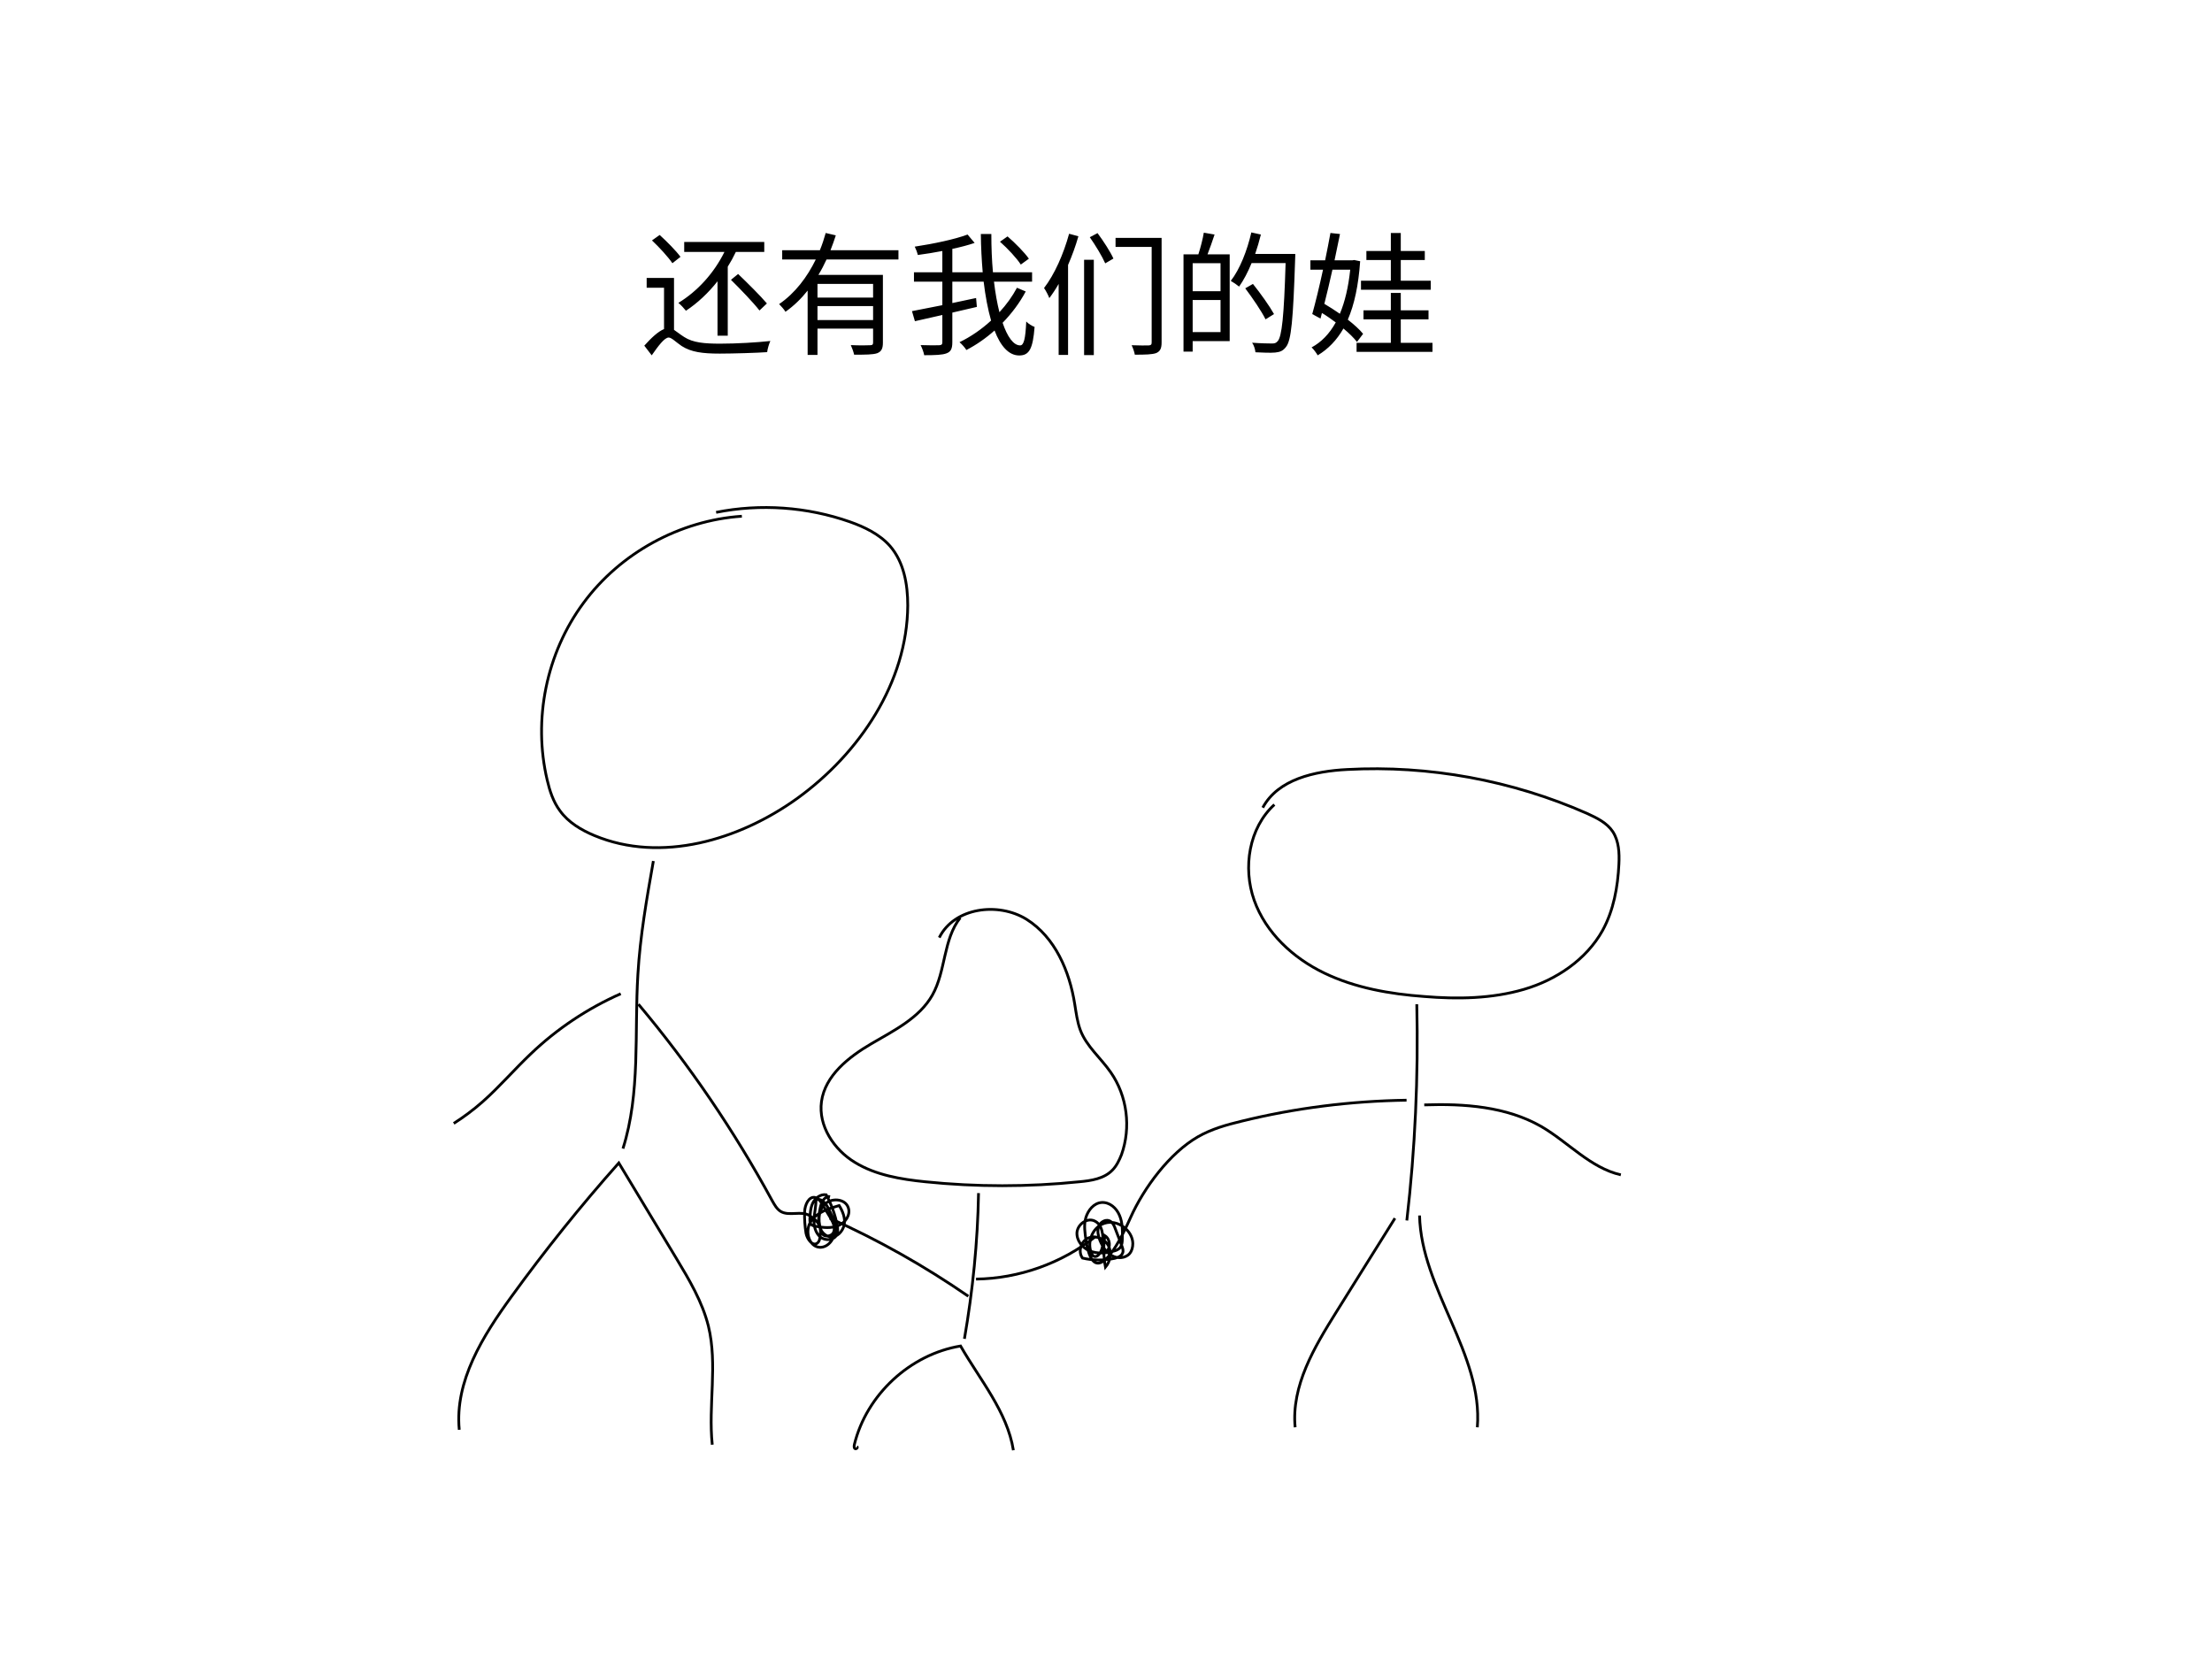
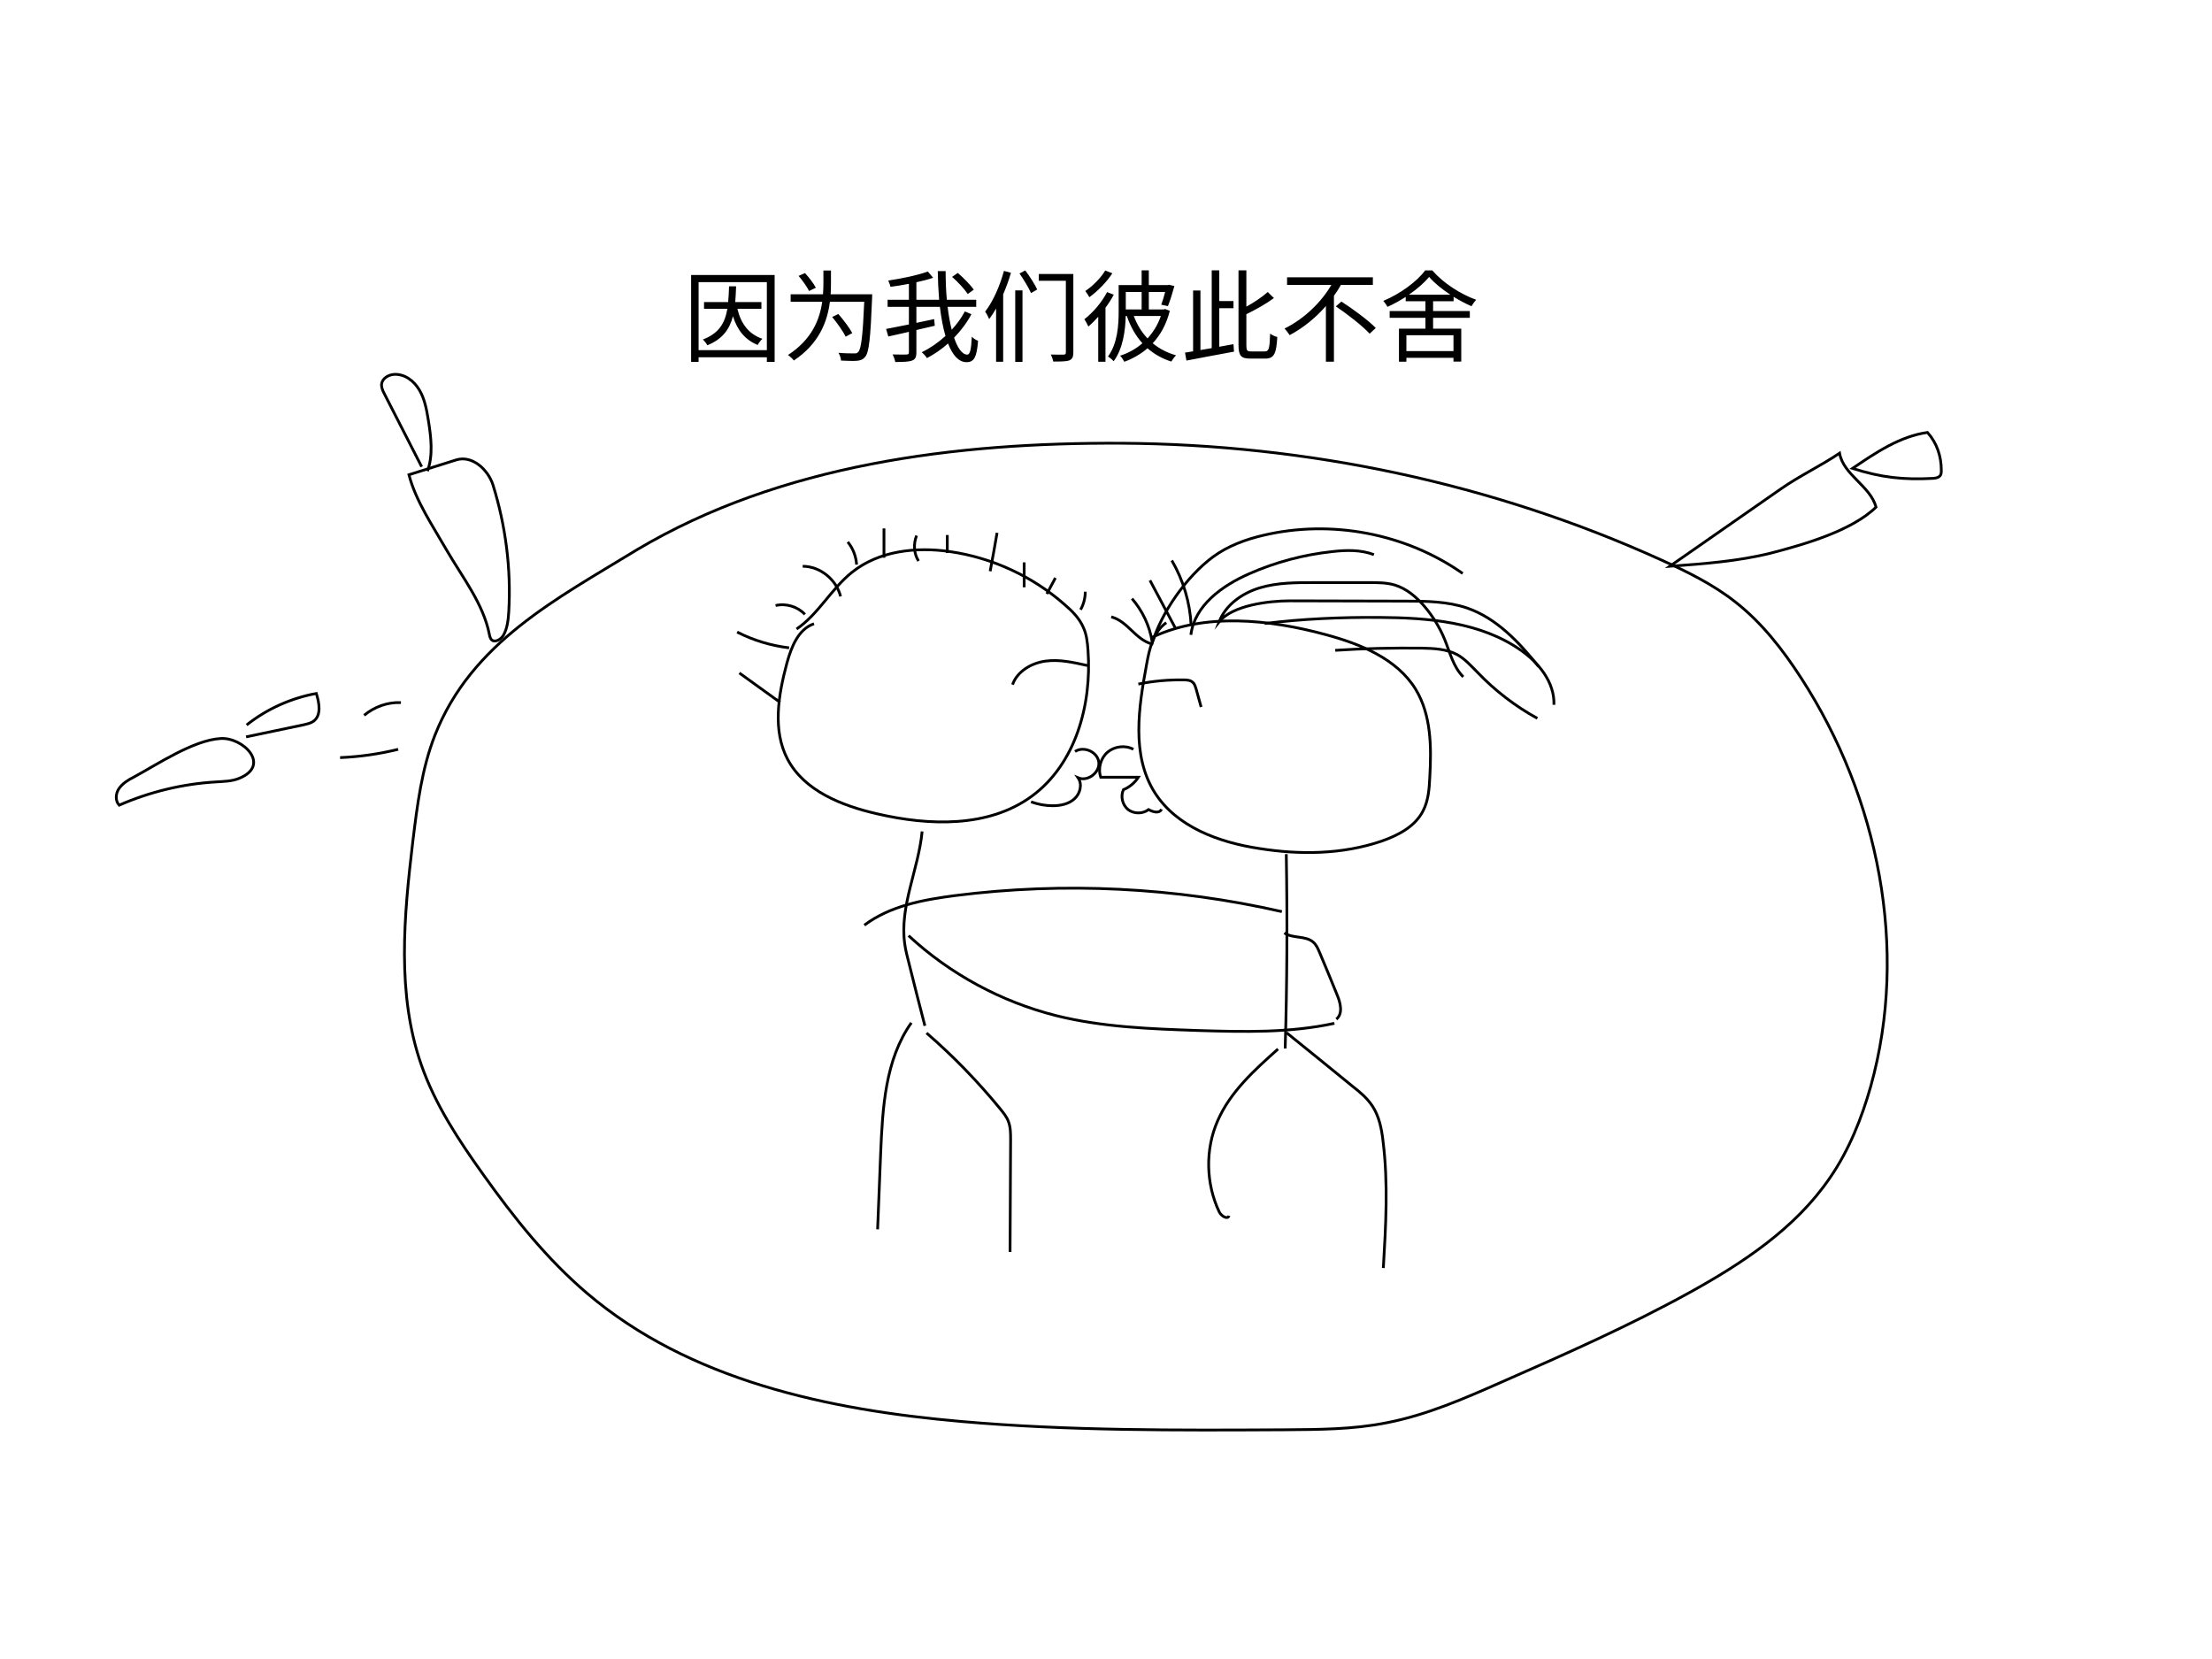
- <svg xmlns="http://www.w3.org/2000/svg" version="1.1" id="page20" x="0px" y="0px" viewBox="0 0 800 600" enable-background="new 0 0 800 600" xml:space="preserve">
-   <path fill="none" stroke="#000000" stroke-miterlimit="10" d="M268.3,186.7c-22.4,1.5-44,13.3-57.3,31.4  c-13.4,18.1-18.3,42.1-13.1,64c0.9,3.9,2.2,7.9,4.6,11.1c3,4.2,7.7,7,12.5,9c24,10,52.3,1.7,73.4-13.5  c22.5-16.3,39.7-41.9,39.9-69.7c0-7.7-1.4-15.7-6.4-21.5c-3.8-4.3-9.2-6.9-14.6-8.8c-15.4-5.4-32.3-6.6-48.3-3.4" />
-   <path fill="none" stroke="#000000" stroke-miterlimit="10" d="M460.9,291c-9.2,8.4-11.5,22.8-7.3,34.6s14.1,20.9,25.3,26.3  c11.2,5.4,23.8,7.6,36.2,8.5c12.1,1,24.5,0.8,36.1-2.6s22.5-10.7,28.4-21.3c4-7.3,5.5-15.7,5.9-24c0.2-4,0-8.3-2.2-11.7  c-2.1-3.2-5.8-5-9.3-6.6c-27.2-12-57.2-17.5-86.8-15.9c-11.7,0.6-25,3.5-30.5,13.8" />
-   <path fill="none" stroke="#000000" stroke-miterlimit="10" d="M347.3,331.9c-6.2,7.8-5.2,19.3-10.1,28c-4.7,8.3-13.9,12.8-22.1,17.6  c-8.2,4.8-16.7,11.5-18,20.9c-1.2,8.8,4.5,17.4,12.1,22c7.5,4.6,16.6,6.1,25.4,7c18.5,1.9,37.3,1.9,55.8,0c4.3-0.4,8.9-1.1,11.9-4.2  c1.5-1.5,2.5-3.6,3.3-5.6c3.5-9.8,2.1-21.2-3.9-29.8c-3.6-5.2-8.8-9.4-11-15.3c-1.1-3-1.5-6.2-2-9.3c-1.9-12-7.1-24.2-17.4-30.7  c-10.3-6.4-26.2-4.3-31.6,6.6" />
-   <path fill="none" stroke="#000000" stroke-miterlimit="10" d="M353.9,431.5c-0.3,17.7-2.1,35.3-5.1,52.7" />
-   <path fill="none" stroke="#000000" stroke-miterlimit="10" d="M350.2,468.8c-15.8-10.9-32.6-20.4-50.1-28.2" />
-   <path fill="none" stroke="#000000" stroke-miterlimit="10" d="M353,462.6c15.5-0.2,30.9-5.7,43.1-15.3" />
-   <path fill="none" stroke="#000000" stroke-miterlimit="10" d="M309.9,523.2c0.5,0.3-0.3,1-0.7,0.7s-0.3-1-0.2-1.5  c4.4-18,20.2-32.6,38.4-35.6c7,12.2,16.9,23.8,19.1,37.7" />
-   <path fill="none" stroke="#000000" stroke-miterlimit="10" d="M236.3,311.4c-2.4,13.6-4.8,27.2-5.6,41c-1.3,21.1,1,42.8-5.4,63" />
-   <path fill="none" stroke="#000000" stroke-miterlimit="10" d="M230.9,363.2c18.5,22,34.7,45.9,48.4,71.1c0.8,1.4,1.6,2.9,3,3.8  c3.1,1.9,7.6-0.4,10.6,1.6c3.3,2.1,4.4,4.2,3.6,8.1c-0.1,0.6-0.3,1.3-0.8,1.7c-1.7,1.5-3.8-1.3-4.2-3.5c-0.4-2.6-0.6-5.2-0.5-7.8  c0.1-2.4,1.5-5.7,3.9-5.1c1.1,0.3,1.8,1.3,2.4,2.3c1,1.6,1.9,3.2,2.9,4.8c1,1.7,2,3.6,1.3,5.4c-0.7,1.8-4,2-4.2,0.1  c-1.5-3.2-1.6-7.3,0.8-10c2.4-2.6,7.6-2.3,8.7,1.1c0.9,2.6-1.1,5.5-3.7,6.5c-2.6,1-5.4,0.7-8.1,0.2c-0.6-0.1-1.3-0.3-1.7-0.7  c-0.4-0.5-0.4-1.2-0.4-1.9c0.1-2,0.2-4.1,1.1-5.9c0.9-1.8,2.8-3.2,4.8-2.9c1.9,3.5,3.3,7.3,4,11.2c0.2,1,0.3,2.1-0.1,3.1  c-0.9,2.2-4.1,2.5-6,1c-1.8-1.5-2.4-4-2.3-6.3c0.1-2.3,0.7-4.6,0.7-7c1.5-1.1,3.3,0.8,4.2,2.4c1.4,2.7,2.9,5.6,2.7,8.6  c-0.2,3.1-2.6,6.2-5.6,6c-4-0.3-5.4-6.1-3.1-9.4c2.2-3.3,6.4-4.6,10.2-5.7c1.3,2.1,2.3,4.6,1.8,7s-2.7,4.7-5.1,4.3  c-2.1-0.3-3.6-2.3-4-4.4c-0.4-2.1,0.1-4.2,0.5-6.3c0.4-1.9,1.6-4.2,3.5-3.8" />
-   <path fill="none" stroke="#000000" stroke-miterlimit="10" d="M224.5,359.4c-12,5.3-23.1,12.7-32.6,21.8  c-5.9,5.6-11.3,11.9-17.4,17.3c-3.3,2.9-6.8,5.5-10.4,7.8" />
-   <path fill="none" stroke="#000000" stroke-miterlimit="10" d="M166.1,517.1c-1.7-17.6,8.5-33.9,18.9-48.2  c12.1-16.7,25.1-32.9,38.8-48.3c6.4,10.6,14.4,23.9,20.8,34.5c4.7,7.8,9.4,15.7,11.6,24.5c3.4,14-0.1,28.6,1.4,42.9" />
-   <path fill="none" stroke="#000000" stroke-miterlimit="10" d="M512.4,363.2c0.6,26.1-0.6,52.3-3.6,78.2" />
-   <path fill="none" stroke="#000000" stroke-miterlimit="10" d="M508.7,397.9c-20.1,0.3-40.2,2.8-59.7,7.6c-5.4,1.3-10.8,2.8-15.7,5.6  c-10.3,5.9-19.6,18.5-24.4,29.2c-2.5,5.6-12.9,28.5-16.1,8.5c-0.4-2.8-0.9-5.7-0.1-8.4s2.9-5.3,5.7-5.5c2.9-0.2,5.4,2,6.5,4.7  c1.1,2.6,1.1,5.6,1,8.5c0,1-0.1,2.1-0.7,3c-0.6,0.8-1.6,1.2-2.5,1.4c-2.8,0.8-5.9,1-8.6-0.1c-2.7-1.1-4.8-3.8-4.6-6.7  c0.3-2.9,3.5-5.3,6.2-4.2c3.1,1.3,3.4,5.5,3.1,8.8c-0.2,2.1-1.7,5-3.5,3.9c-2.7-4-0.5-10.4,4.2-11.8c4.6-1.5,10.1,2.5,10.2,7.3  c0,1.3-0.3,2.6-1.1,3.6c-1.5,1.8-4.4,2-6.5,0.8s-3.4-3.3-4.3-5.5c-0.6-1.6-1-3.3-0.5-4.9c0.5-1.6,2.4-2.8,3.9-2.2  c1.2,0.5,1.8,1.8,2.2,3c0.8,2,1.5,4,2.3,6c0.3,0.9,0.7,1.8,0.3,2.7c-0.4,1.1-1.7,1.6-2.9,1.9c-3.8,0.8-7.8,0.8-11.6-0.1  c-1.7-2.3-0.6-6,2-7.2c2.6-1.2,5.9,0.1,7.3,2.6s0.8,5.8-1,7.9c-0.7-3.8-0.8-7.6-0.2-11.4c1.9,1.2,2.2,4.2,0.6,5.8" />
-   <path fill="none" stroke="#000000" stroke-miterlimit="10" d="M515.1,399.6c14.5-0.5,29.7,0.6,42.3,7.8c9.8,5.7,17.8,15,28.8,17.5" />
-   <path fill="none" stroke="#000000" stroke-miterlimit="10" d="M504.5,440.6c-7.1,11.3-14.1,22.6-21.2,33.9  c-8,12.8-16.3,26.7-14.9,41.7" />
-   <path fill="none" stroke="#000000" stroke-miterlimit="10" d="M513.4,439.6c0.6,26.7,23,50,20.9,76.6" />
-   <text transform="matrix(1 0 0 1 231.8594 124.5739)" font-family="'YouYuan'" font-size="48px">还有我们的娃</text>
+ <svg xmlns="http://www.w3.org/2000/svg" version="1.1" id="page17" x="0px" y="0px" viewBox="0 0 800 600" enable-background="new 0 0 800 600" xml:space="preserve">
+   <path fill="none" stroke="#000000" stroke-miterlimit="10" d="M294.4,225.6c-5.7,1.9-8.2,8.4-9.8,14.2c-3.1,11.5-5.3,24.4,0.3,34.9  c6.1,11.4,19.6,16.7,32.2,19.6c18.9,4.4,40.4,5.1,56-6.3c15.9-11.6,21.8-33.1,20.4-52.7c-0.2-2.9-0.5-5.8-1.7-8.4  c-1.4-3.2-3.9-5.8-6.6-8.1c-11.6-10.3-26.3-17.1-41.6-19.3c-12.3-1.8-25.8-0.3-35.5,7.5c-7.5,6-12.1,15.1-20,20.5" />
+   <path fill="none" stroke="#000000" stroke-miterlimit="10" d="M421.8,225.2c-4.7,3.3-6.1,9.4-7.1,15c-2.9,15.6-5.6,32.9,2.9,46.4  c7.9,12.5,23.3,18.1,38,20.3c14.6,2.3,29.8,2.1,43.8-2.6c6.1-2.1,12.4-5.3,15.3-11.1c1.9-3.7,2.2-7.9,2.4-12  c0.6-10.9,0.6-22.5-5.1-31.9c-6.8-11.1-20-16.4-32.6-19.8c-20.3-5.5-43.7-8-62.7,1" />
+   <path fill="none" stroke="#000000" stroke-miterlimit="10" d="M266.6,228.6c5.9,3,12.2,4.9,18.8,5.7" />
+   <path fill="none" stroke="#000000" stroke-miterlimit="10" d="M280.5,219c3.8-0.9,8,0.4,10.6,3.2" />
+   <path fill="none" stroke="#000000" stroke-miterlimit="10" d="M290.3,204.8c6.3,0,12.2,4.8,13.7,10.9" />
+   <path fill="none" stroke="#000000" stroke-miterlimit="10" d="M306.6,196c1.9,2.3,3,5.2,3.2,8.2" />
+   <path fill="none" stroke="#000000" stroke-miterlimit="10" d="M319.7,191.1c0,3.5,0,7.1,0,10.6" />
+   <path fill="none" stroke="#000000" stroke-miterlimit="10" d="M331.5,193.7c-1.2,3-1,6.5,0.7,9.2" />
+   <path fill="none" stroke="#000000" stroke-miterlimit="10" d="M342.6,193.5c0,2.2,0,4.4,0,6.5" />
+   <path fill="none" stroke="#000000" stroke-miterlimit="10" d="M360.6,192.7c-0.8,4.6-1.6,9.3-2.5,13.9" />
+   <path fill="none" stroke="#000000" stroke-miterlimit="10" d="M370.4,203.4c0,3,0,6,0,9" />
+   <path fill="none" stroke="#000000" stroke-miterlimit="10" d="M381.7,209c-1,1.9-2.1,3.9-3.1,5.8" />
+   <path fill="none" stroke="#000000" stroke-miterlimit="10" d="M392.5,214c0,2.3-0.6,4.6-1.7,6.5" />
+   <path fill="none" stroke="#000000" stroke-miterlimit="10" d="M267.4,243.4c4.9,3.5,9.8,7.1,14.7,10.6" />
+   <path fill="none" stroke="#000000" stroke-miterlimit="10" d="M393.3,240.7c-5-1.1-10.1-2.3-15.2-1.6s-10.2,3.7-11.9,8.5" />
+   <path fill="none" stroke="#000000" stroke-miterlimit="10" d="M529.2,244.8c-3.6-3.6-4.8-8.8-6.7-13.5c-1.8-4.4-4.4-8.6-7.5-12.2  c-2.9-3.3-6.3-6.2-10.5-7.5c-3-0.9-6.1-0.9-9.2-0.9c-6.7,0-13.4,0-20.1,0c-6.6,0-13.3,0-19.6,1.9s-12.3,6.1-14.7,12.3  c4.8-6,17.9-7.6,25.6-7.6c14,0,27.9,0.1,41.9,0.1c7.5,0,15.1,0.1,22.2,2.5c10.7,3.7,18.8,12.4,25.9,21.2" />
+   <path fill="none" stroke="#000000" stroke-miterlimit="10" d="M457.4,225.5c13.7-1.7,27.6-2.3,41.4-2.2c17.7,0.1,36.4,1.6,51,11.7  c6.7,4.6,12.5,11.8,12.2,19.9" />
+   <path fill="none" stroke="#000000" stroke-miterlimit="10" d="M482.9,235.2c10.4-0.7,20.8-0.9,31.2-0.8c4.5,0.1,9.1,0.3,13,2.4  c2.8,1.6,5,4.1,7.3,6.4c6.3,6.6,13.6,12.2,21.6,16.6" />
+   <path fill="none" stroke="#000000" stroke-miterlimit="10" d="M430.7,229.6c1.3-10.6,11.3-17.8,21.1-22.1c9.5-4.2,19.7-6.9,30-8  c5.1-0.6,10.4-0.7,15.1,1.1" />
+   <path fill="none" stroke="#000000" stroke-miterlimit="10" d="M529,207.4c-20.6-14.5-47.6-19.6-72.1-13.8  c-6.5,1.5-12.9,3.9-18.2,7.8c-9.6,7.1-18.7,20.1-22.1,31.5c-6-1.6-8.7-8.2-14.7-9.8" />
+   <path fill="none" stroke="#000000" stroke-miterlimit="10" d="M411.7,247.4c5.4-1.1,10.9-1.6,16.5-1.5c1.1,0,2.4,0.1,3.2,0.9  c0.7,0.6,0.9,1.5,1.2,2.4c0.6,2.2,1.2,4.3,1.8,6.5" />
+   <path fill="none" stroke="#000000" stroke-miterlimit="10" d="M409.4,216.5c3.8,4.4,6.4,9.9,7.3,15.6" />
+   <path fill="none" stroke="#000000" stroke-miterlimit="10" d="M415.9,209.9c3,5.7,6.1,11.4,9.1,17.1" />
+   <path fill="none" stroke="#000000" stroke-miterlimit="10" d="M423.8,202.7c4.2,7.2,6.6,15.3,7,23.6" />
+   <path fill="none" stroke="#000000" stroke-miterlimit="10" d="M388.8,271.8c3.1-2.1,8.2,0.1,8.6,3.9c0.4,3.7-4,7.1-7.5,5.6  c1.6,2.3,0.8,5.7-1.3,7.6c-2.1,1.9-5,2.5-7.9,2.5c-2.7,0-5.3-0.5-7.8-1.4" />
+   <path fill="none" stroke="#000000" stroke-miterlimit="10" d="M409.9,271c-2.9-1.6-6.8-1.1-9.3,1s-3.6,5.9-2.5,9.1  c4.5,0,9.1,0,13.6,0c-1.3,2-3.2,3.6-5.4,4.5c-1.1,2.4-0.4,5.5,1.7,7.2c2.1,1.6,5.3,1.6,7.4,0c1.7,0.9,3.8,1.5,4.7-0.1" />
+   <path fill="none" stroke="#000000" stroke-miterlimit="10" d="M333.5,300.7c-1.3,13.7-8.2,27-6.3,40.6c0.3,2.3,0.9,4.6,1.5,6.9  c1.9,7.6,3.8,15.2,5.8,22.8" />
+   <path fill="none" stroke="#000000" stroke-miterlimit="10" d="M465.2,308.9c0.4,23.4,0.3,46.9-0.4,70.3" />
+   <path fill="none" stroke="#000000" stroke-miterlimit="10" d="M329.6,369.9c-9.5,13.4-10.4,30.8-11.1,47.2  c-0.4,9.2-0.7,18.4-1.1,27.5" />
+   <path fill="none" stroke="#000000" stroke-miterlimit="10" d="M335.1,373.6c9.7,8.4,18.6,17.6,26.7,27.5c1.1,1.4,2.3,2.8,2.9,4.5  c0.8,2.1,0.8,4.3,0.8,6.5c-0.1,13.6-0.1,27.1-0.2,40.7" />
+   <path fill="none" stroke="#000000" stroke-miterlimit="10" d="M328.6,338.4c15,13.9,33.5,23.9,53.3,28.9c16.8,4.2,34.2,4.8,51.5,5.4  c16.5,0.5,33.1,0.9,49.2-2.6" />
+   <path fill="none" stroke="#000000" stroke-miterlimit="10" d="M463.6,329.7c-38.6-8.8-78.8-10.8-118.2-5.8  c-11.5,1.5-23.5,3.7-32.8,10.7" />
+   <path fill="none" stroke="#000000" stroke-miterlimit="10" d="M464.5,337.4c3,2.1,7.6,0.9,10.4,3.3c1.2,1,1.8,2.5,2.4,3.9  c2.1,5,4.2,10,6.2,15c1.3,3,2.3,7-0.2,9" />
+   <path fill="none" stroke="#000000" stroke-miterlimit="10" d="M462.2,379.4c-8.5,7.6-17.2,15.4-21.8,25.9  c-4.6,10.4-4.3,22.9,0.6,33.1c0.7,1.4,3,2.8,3.5,1.3" />
+   <path fill="none" stroke="#000000" stroke-miterlimit="10" d="M465.3,373.5c8,6.5,16,12.9,23.9,19.4c2.7,2.1,5.3,4.3,7.2,7.2  c2.4,3.7,3.3,8.2,3.8,12.7c1.9,15.2,1,30.5,0.1,45.8" />
+   <text transform="matrix(1 0 0 1 247 128)" font-family="'YouYuan'" font-size="36px">因为我们彼此不舍</text>
+   <path fill="none" stroke="#000000" stroke-miterlimit="10" d="M157.3,265.9c-4.8,12.2-6.4,25.4-8,38.4c-3.2,27-5.9,55.2,3.1,80.9  c5,14.3,13.5,27.2,22.3,39.5c11.1,15.6,23.1,30.7,37.7,43.1c36.9,31.4,87,42.1,135.3,46.3c38.8,3.4,77.9,3.2,116.8,3  c12.3-0.1,24.7-0.1,36.8-2.5c14.7-2.8,28.5-8.9,42.1-14.9c22.8-10,45.6-20.1,67.4-32.1c19.4-10.7,38.5-23.3,51-41.6  c6.9-10,11.5-21.5,14.8-33.2c13.8-49.5,2.8-104.4-25.2-147.6c-6.6-10.2-14.2-20-23.8-27.5c-8-6.3-17.3-10.9-26.6-15.1  c-61.1-27.8-128.3-41.9-195.4-42.3c-60-0.3-123.2,7.6-175.2,38.5C201.5,216.5,170.5,232.3,157.3,265.9z" />
+   <path fill="none" stroke="#000000" stroke-miterlimit="10" d="M152.5,168.8c-4.5-8.8-9-17.6-13.5-26.4c-0.6-1.1-1.1-2.3-1-3.5  c0.3-2.1,2.5-3.4,4.6-3.5c3.8-0.2,7.2,2.4,9.1,5.7c1.9,3.2,2.6,7.1,3.2,10.8c1,6.2,1.8,12.7-0.3,18.5" />
+   <path fill="none" stroke="#000000" stroke-miterlimit="10" d="M165.1,166.3c-5.7,1.8-11.5,3.6-17.2,5.4c2.4,9.4,8.8,18.8,13.6,27.2  c5.8,10,13.3,19.4,15.5,30.6c0.1,0.6,0.3,1.3,0.7,1.8c1.2,1.3,3.5,0,4.4-1.6c1.4-2.5,1.7-5.5,1.9-8.4c0.9-15.5-1.1-31.1-5.7-45.9  C176.5,169.8,170.8,164.6,165.1,166.3z" />
+   <path fill="none" stroke="#000000" stroke-miterlimit="10" d="M89.2,262.2c7.3-5.8,16-9.7,25.2-11.4c1.1,3.5,1.9,8-1.1,10.1  c-1,0.7-2.2,0.9-3.3,1.2c-7,1.5-14,2.9-21,4.4" />
+   <path fill="none" stroke="#000000" stroke-miterlimit="10" d="M86.5,281.5c-2.7,1.1-5.6,1.1-8.5,1.3c-12,0.7-23.9,3.6-34.9,8.4  c-1.5-1.6-1.3-4.3,0-6.1s3.2-3,5.2-4c8.5-4.6,21.6-13.4,31.4-14C87.8,266.5,98.2,276.7,86.5,281.5z" />
+   <path fill="none" stroke="#000000" stroke-miterlimit="10" d="M131.7,258.7c3.7-3.1,8.5-4.8,13.3-4.6" />
+   <path fill="none" stroke="#000000" stroke-miterlimit="10" d="M123,274c7.1-0.3,14.1-1.3,21-3" />
+   <path fill="none" stroke="#000000" stroke-miterlimit="10" d="M670,169.4c8.4-5.7,17.1-11.6,27.1-13c3.4,3.8,5,8.6,5,13.7  c0,0.7,0,1.5-0.5,2c-0.6,0.7-1.5,0.8-2.4,0.9C688.4,173.6,680.3,172.7,670,169.4z" />
+   <path fill="none" stroke="#000000" stroke-miterlimit="10" d="M678.5,183.4c-2.1-7.7-11.8-11.6-13.2-19.5  c-6.8,4.6-14.5,8.2-21.2,12.9c-13.4,9.3-26.8,18.7-40.2,28c12.3-0.9,24.7-1.8,36.7-4.8C652.5,196.9,669.7,192,678.5,183.4z" />
</svg>
